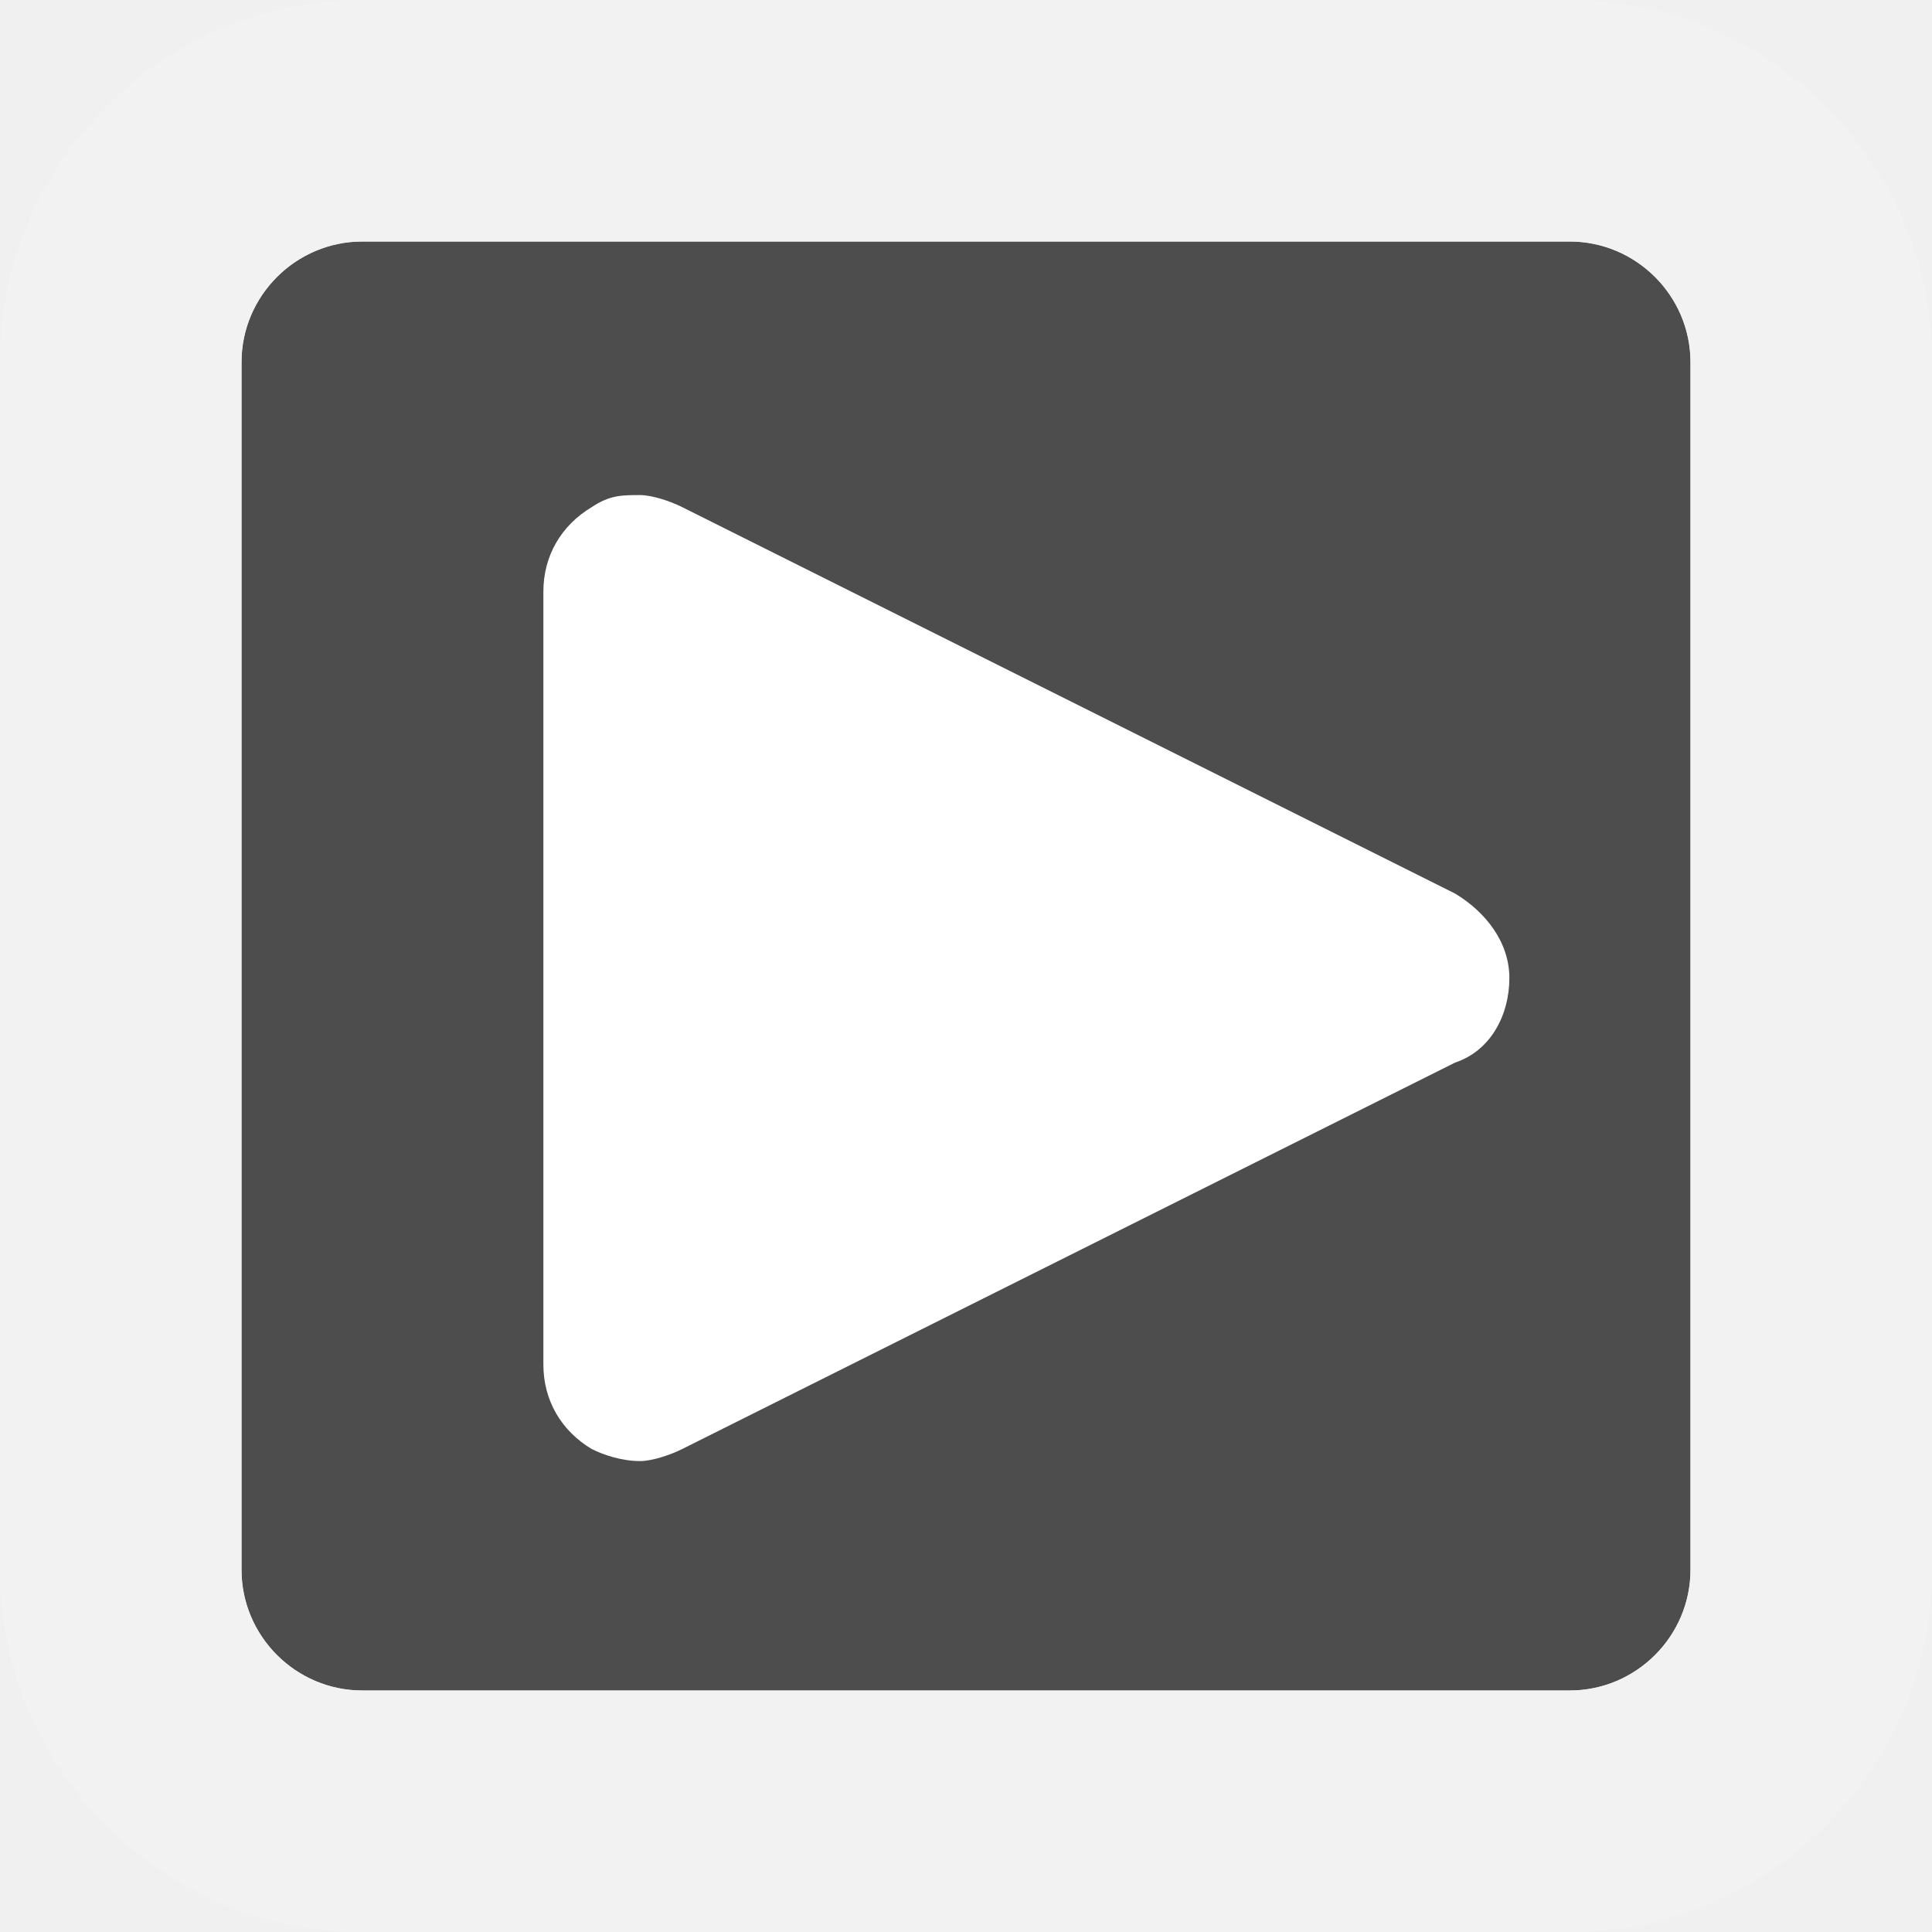
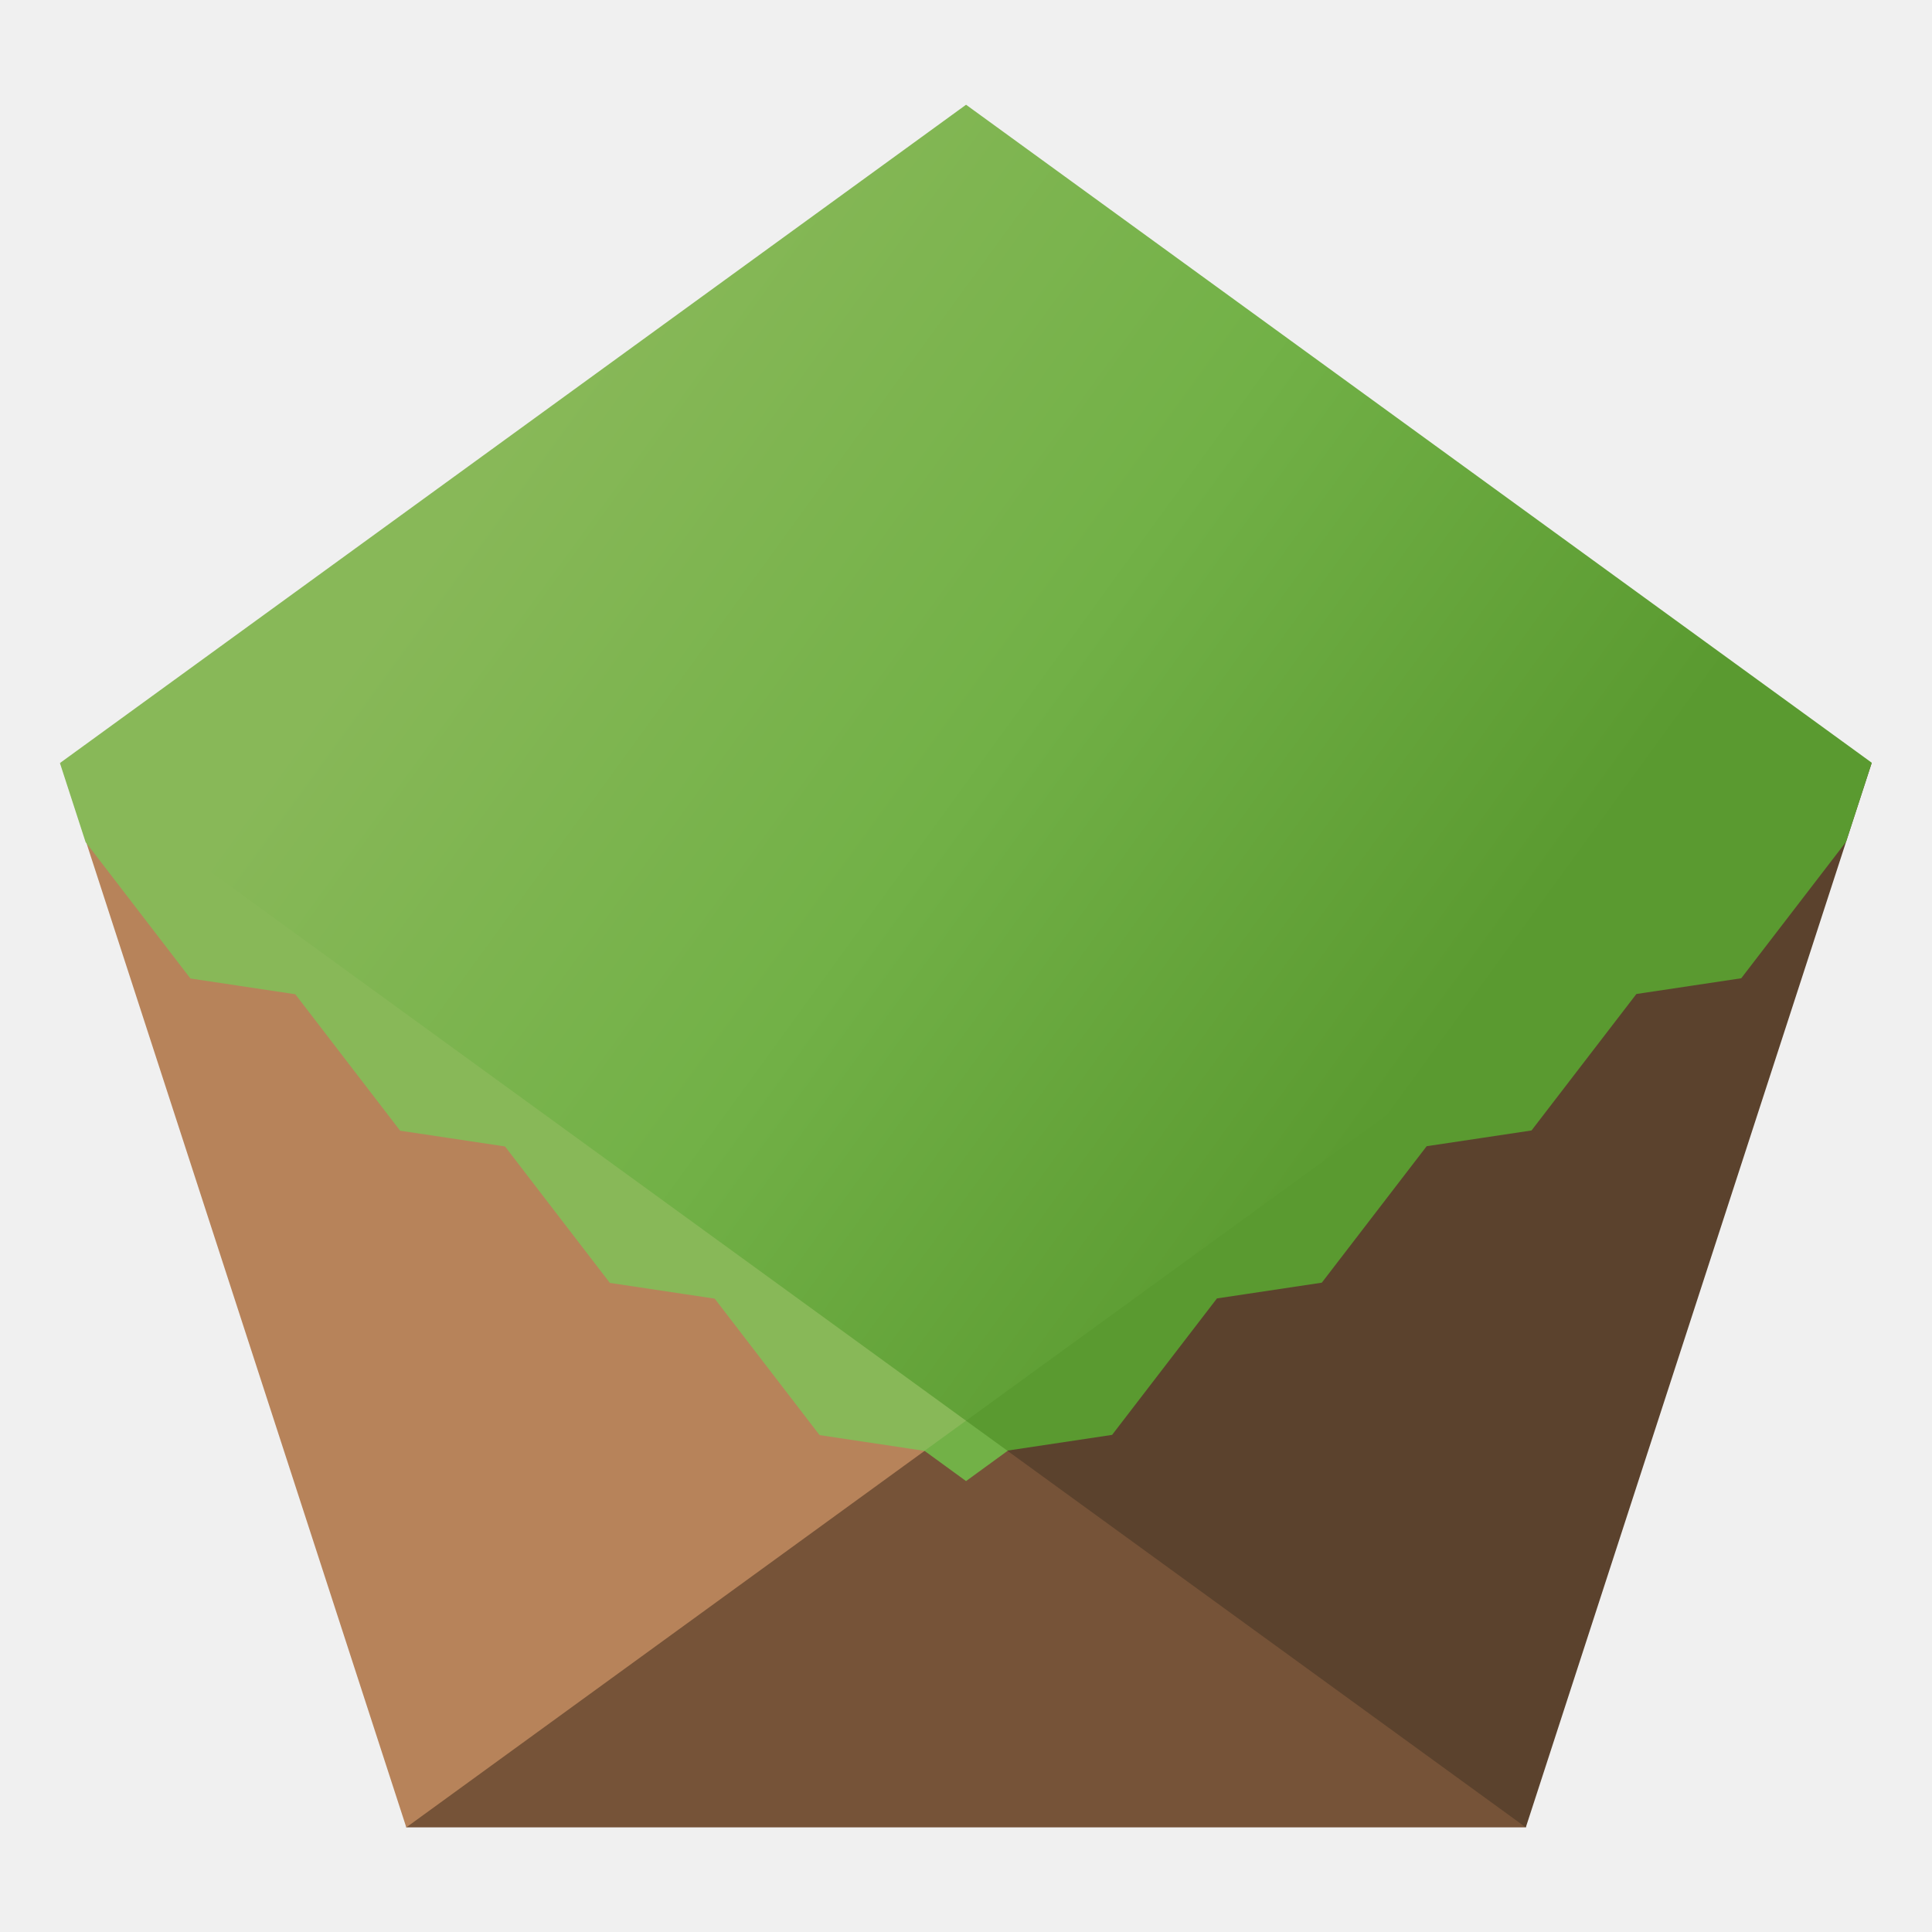
- <svg xmlns="http://www.w3.org/2000/svg" version="1.1" id="Calque_1" x="0px" y="0px" viewBox="0 0 32 32" enable-background="new 0 0 32 32" xml:space="preserve">
-   <path fill-rule="evenodd" clip-rule="evenodd" fill="#4D4D4D" d="M28,6c0-1.1-0.9-2-2-2H6C4.9,4,4,4.9,4,6v20c0,1.1,0.9,2,2,2h20  c1.1,0,2-0.9,2-2V6z" />
-   <path fill-rule="evenodd" clip-rule="evenodd" fill="#F2F2F2" d="M26,32H6c-3.3,0-6-2.7-6-6V6c0-3.3,2.7-6,6-6h20c3.3,0,6,2.7,6,6  v20C32,29.3,29.3,32,26,32z M28,6c0-1.1-0.9-2-2-2H6C4.9,4,4,4.9,4,6v20c0,1.1,0.9,2,2,2h20c1.1,0,2-0.9,2-2V6z" />
-   <path fill-rule="evenodd" clip-rule="evenodd" fill="#FFFFFF" d="M10.6,24.2c-0.3,0-0.6-0.1-0.8-0.2C9.3,23.7,9,23.2,9,22.6V9.8  c0-0.6,0.3-1.1,0.8-1.4c0.3-0.2,0.5-0.2,0.8-0.2c0.2,0,0.5,0.1,0.7,0.2l12.8,6.4c0.5,0.3,0.9,0.8,0.9,1.4c0,0.6-0.3,1.2-0.9,1.4  L11.3,24C11.1,24.1,10.8,24.2,10.6,24.2z" />
+ <svg xmlns="http://www.w3.org/2000/svg" width="64" height="64" version="1.1" viewBox="0 0 16.933 16.933">
+   <defs>
+     <linearGradient id="linearGradient84726" x1="4.498" x2="12.435" y1="3.801" y2="9.568" gradientUnits="userSpaceOnUse">
+       <stop stop-color="#88b858" offset="0" />
+       <stop stop-color="#72b147" offset=".5" />
+       <stop stop-color="#5a9a30" offset="1" />
+     </linearGradient>
+   </defs>
  <g>
- </g>
-   <g>
- </g>
-   <g>
- </g>
-   <g>
- </g>
-   <g>
- </g>
-   <g>
- </g>
-   <g>
- </g>
-   <g>
- </g>
-   <g>
- </g>
-   <g>
- </g>
-   <g>
- </g>
-   <g>
- </g>
-   <g>
- </g>
-   <g>
- </g>
-   <g>
- </g>
+     <path d="m3.561 16.016s0-3.564 4.906-3.564c4.907 0 4.906 3.564 4.906 3.564z" fill="#765338" />
+     <path d="m8.467 12.452-4.906 3.564-3.032-9.331z" fill="#b7835a" />
+     <path d="m8.467 12.452 7.938-5.767-3.032 9.331z" fill="#5b422d" />
+     <path d="m8.831 12.716-0.364 0.265-0.364-0.265c0-0.265 0.364-0.265 0.364-0.265s0.364 0 0.364 0.265z" fill="#72b147" />
+     <path d="m8.467 12.452s-2e-7 -5.767 7.938-5.767l-0.225 0.693-0.919 1.196-0.919 0.138-0.919 1.196-0.919 0.138-0.919 1.196-0.919 0.138-0.919 1.196-0.919 0.138z" fill="#5a9a30" />
+     <path d="m8.102 12.716-0.919-0.138-0.919-1.196-0.919-0.138-0.919-1.196-0.919-0.138-0.919-1.196-0.919-0.138-0.919-1.196-0.225-0.693c7.938 1e-7 7.938 5.767 7.938 5.767z" fill="#88b858" />
+     <path d="m0.529 6.685 7.938 5.767 7.938-5.767-7.938-5.767z" fill="url(#linearGradient84726)" />
+   </g>
+   <path d="m0.754 7.377-0.225-0.693 7.938 5.767 7.938-5.767-0.225 0.693-7.712 5.603z" fill-opacity="0" />
</svg>
